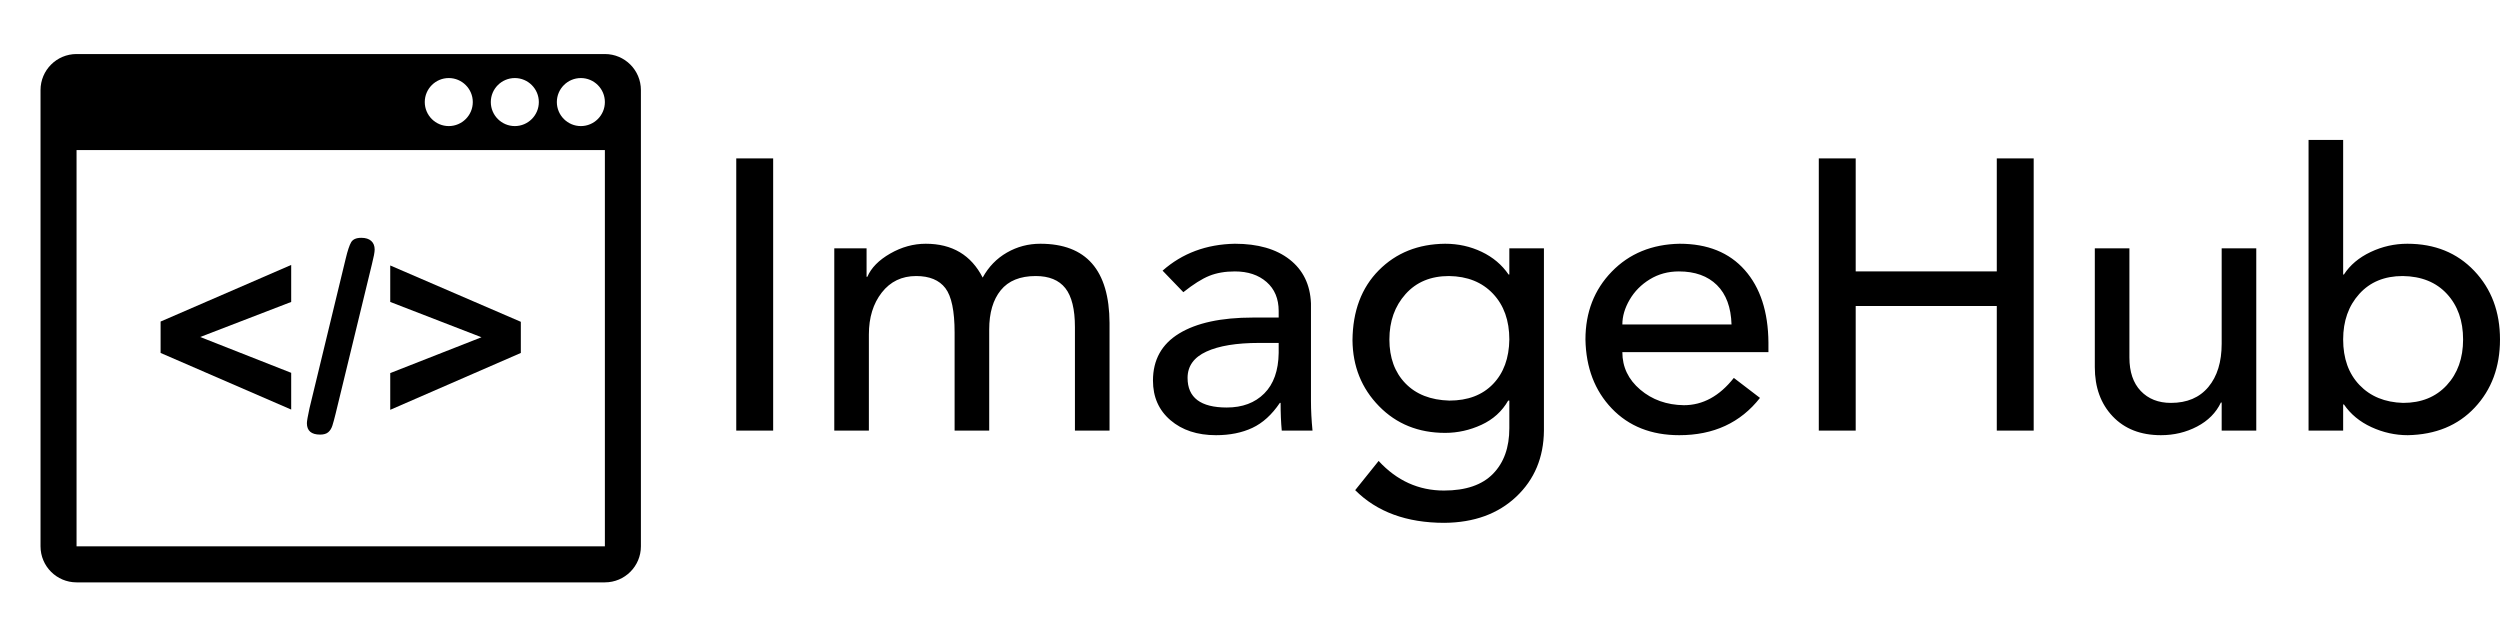
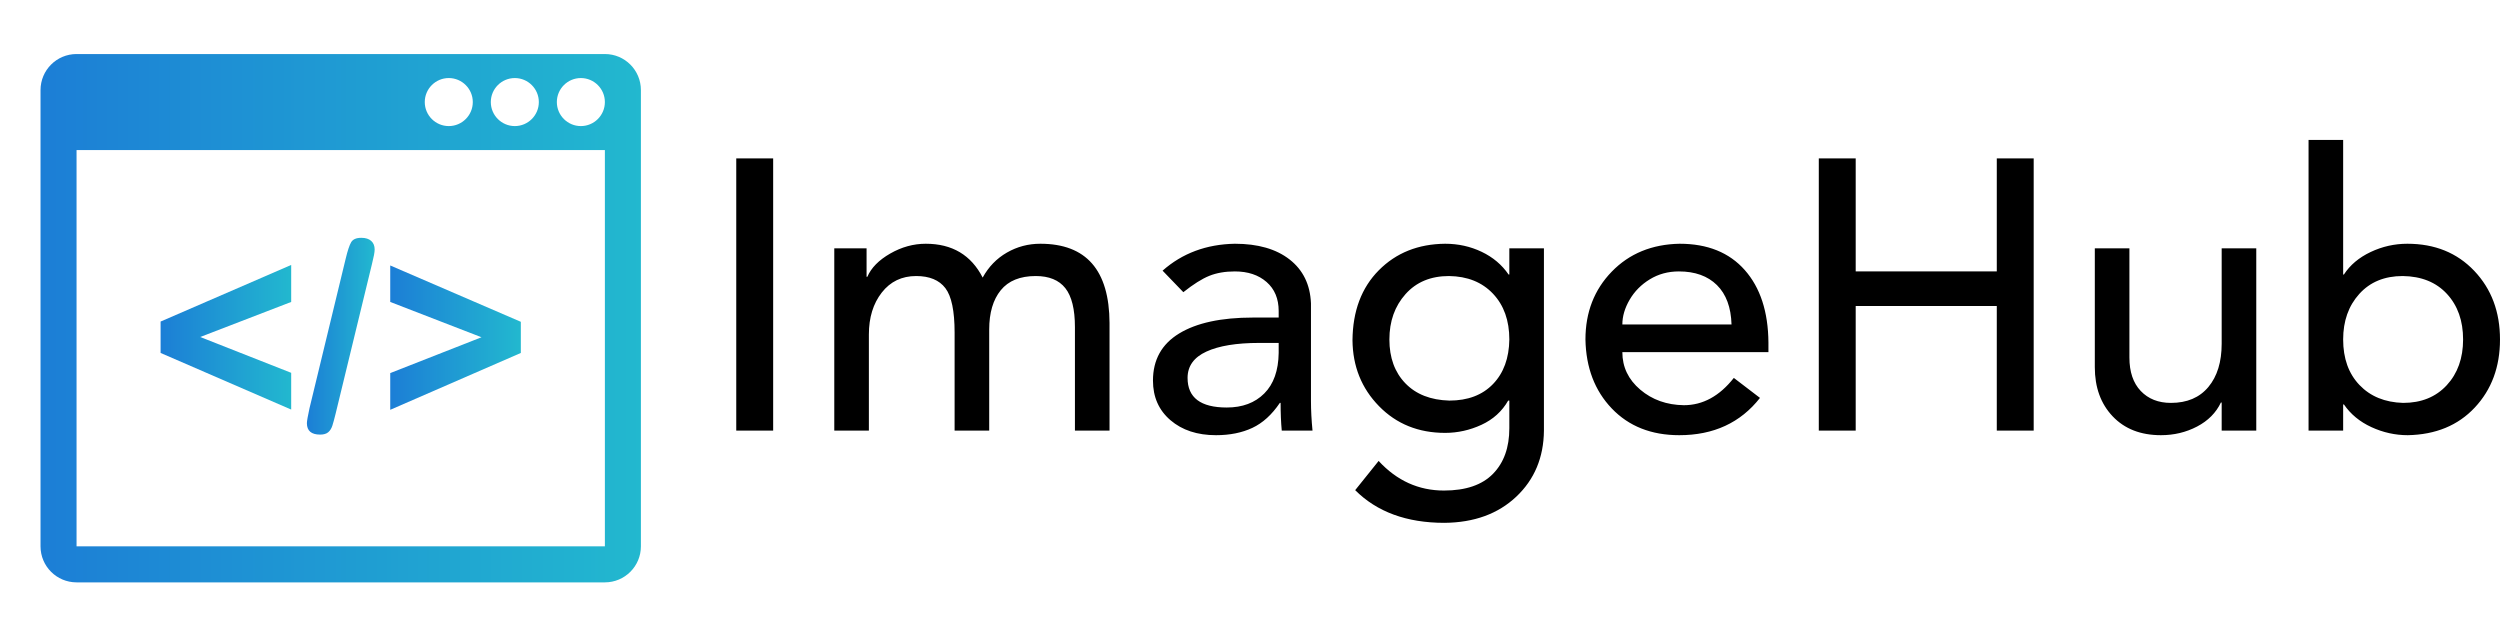
<svg viewBox="0 0 370.117 95.217">
-   <defs />
-   <g transform="matrix(0.8888334,0,0,0.8888334,6,2.667)">
+   <defs>
+     <linearGradient id="gradient">
+       <stop offset="0%" stop-color="#1C7ED6" />
+       <stop offset="100%" stop-color="#22B8CF" />
+     </linearGradient>
+   </defs>
+   <g transform="matrix(0.8888334,0,0,0.8888334,6,2.667)" fill="url(#gradient)">
    <g>
      <path d="M41.751,59.098v6.119L20,55.789v-5.232l21.751-9.427v6.162l-15.156,5.839L41.751,59.098z" />
      <path d="M55.2,41l-6.055,24.93c-0.201,0.821-0.377,1.471-0.529,1.946c-0.151,0.476-0.382,0.849-0.691,1.112   c-0.31,0.268-0.761,0.4-1.352,0.4c-1.47,0-2.206-0.636-2.206-1.902c0-0.332,0.145-1.16,0.433-2.486l6.033-24.93   c0.317-1.326,0.619-2.234,0.907-2.724c0.289-0.49,0.851-0.735,1.688-0.735c0.721,0,1.271,0.173,1.653,0.519   c0.382,0.346,0.573,0.822,0.573,1.427C55.654,39.004,55.502,39.818,55.2,41z" />
      <path d="M80,55.789L58.249,65.26v-6.119l15.2-5.967l-15.2-5.882v-6.076L80,50.6V55.789z" />
    </g>
    <path d="M94,6H6c-3.313,0-6,2.687-6,6v76c0,3.313,2.687,6,6,6h88c3.314,0,6-2.688,6-6V12C100,8.686,97.314,6,94,6z M79,10  c2.205,0,4,1.794,4,4s-1.795,4-4,4s-4-1.794-4-4S76.795,10,79,10z M68,10c2.205,0,4,1.794,4,4s-1.795,4-4,4s-4-1.794-4-4  S65.795,10,68,10z M94,88H6V22h88V88z M90,18c-2.205,0-4-1.794-4-4s1.795-4,4-4s4,1.794,4,4S92.205,18,90,18z" />
  </g>
  <g transform="matrix(2.845647,0,0,2.845647,103.8209,6.832411)">
    <path d="M3.74 5.84 l0 14.16 l-1.92 0 l0 -14.16 l1.92 0 z M11.68 10.28 c1.373 0 2.36 0.587 2.96 1.76 c0.307 -0.56 0.727 -0.993 1.26 -1.3 s1.113 -0.46 1.74 -0.46 c2.387 0 3.587 1.373 3.6 4.12 l0 5.6 l-1.8 0 l0 -5.38 c0 -0.933 -0.167 -1.61 -0.5 -2.03 s-0.847 -0.63 -1.54 -0.63 c-0.813 0 -1.42 0.247 -1.82 0.74 s-0.6 1.173 -0.6 2.04 l0 5.26 l-1.8 0 l0 -5.1 c0 -1.12 -0.16 -1.89 -0.48 -2.31 s-0.827 -0.63 -1.52 -0.63 c-0.747 0 -1.343 0.287 -1.79 0.86 s-0.67 1.3 -0.67 2.18 l0 5 l-1.8 0 l0 -9.48 l1.68 0 l0 1.48 l0.04 0 c0.2 -0.467 0.597 -0.87 1.19 -1.21 s1.21 -0.51 1.85 -0.51 z M27.76 10.28 c1.2 0 2.15 0.273 2.85 0.82 s1.07 1.307 1.11 2.28 l0 5.08 c0 0.48 0.027 0.993 0.08 1.54 l-1.6 0 c-0.04 -0.427 -0.06 -0.907 -0.06 -1.44 l-0.04 0 c-0.413 0.613 -0.89 1.047 -1.43 1.3 s-1.17 0.38 -1.89 0.38 c-0.973 0 -1.763 -0.26 -2.37 -0.78 s-0.91 -1.207 -0.91 -2.06 c0 -1.08 0.453 -1.897 1.36 -2.45 s2.187 -0.83 3.84 -0.83 l1.34 0 l0 -0.34 c0 -0.64 -0.21 -1.143 -0.63 -1.51 s-0.97 -0.55 -1.65 -0.55 c-0.507 0 -0.95 0.077 -1.33 0.23 s-0.83 0.437 -1.35 0.85 l-1.08 -1.12 c1.027 -0.907 2.28 -1.373 3.76 -1.4 z M25.3 17.26 c0 1.027 0.68 1.54 2.04 1.54 c0.813 0 1.463 -0.243 1.95 -0.73 s0.737 -1.19 0.75 -2.11 l0 -0.52 l-1.02 0 c-1.173 0 -2.087 0.15 -2.74 0.45 s-0.98 0.757 -0.98 1.37 z M38.7 10.28 c0.68 0 1.313 0.14 1.9 0.42 s1.053 0.673 1.4 1.18 l0.04 0 l0 -1.36 l1.8 0 l0 9.48 c-0.013 1.4 -0.493 2.547 -1.44 3.44 s-2.193 1.347 -3.74 1.36 c-1.96 0 -3.507 -0.567 -4.64 -1.7 l1.22 -1.52 c0.947 1.027 2.08 1.54 3.4 1.54 c1.133 0 1.983 -0.29 2.55 -0.87 s0.85 -1.37 0.85 -2.37 l0 -1.44 l-0.06 0 c-0.32 0.56 -0.783 0.98 -1.39 1.26 s-1.237 0.42 -1.89 0.42 c-1.387 0 -2.533 -0.463 -3.44 -1.39 s-1.367 -2.07 -1.38 -3.43 c0.013 -1.52 0.47 -2.733 1.37 -3.64 s2.05 -1.367 3.45 -1.38 z M35.8 15.26 c0 0.947 0.277 1.707 0.83 2.28 s1.317 0.873 2.29 0.9 c0.96 0 1.717 -0.287 2.27 -0.86 s0.837 -1.347 0.85 -2.32 c0 -0.987 -0.283 -1.78 -0.85 -2.38 s-1.33 -0.907 -2.29 -0.92 c-0.947 0 -1.7 0.313 -2.26 0.94 s-0.84 1.413 -0.84 2.36 z M50.9 10.28 c1.453 0 2.583 0.457 3.39 1.37 s1.217 2.17 1.23 3.77 l0 0.5 l-7.6 0 c0 0.773 0.31 1.423 0.93 1.95 s1.377 0.797 2.27 0.81 c0.987 0 1.853 -0.473 2.6 -1.42 l1.36 1.04 c-1.013 1.293 -2.413 1.94 -4.2 1.94 c-1.453 0 -2.623 -0.463 -3.51 -1.39 s-1.343 -2.123 -1.37 -3.59 c0 -1.413 0.457 -2.59 1.37 -3.53 s2.09 -1.423 3.53 -1.45 z M53.6 14.48 c-0.027 -0.893 -0.28 -1.577 -0.76 -2.05 s-1.14 -0.71 -1.98 -0.71 c-0.56 0 -1.063 0.137 -1.51 0.41 s-0.797 0.627 -1.05 1.06 s-0.38 0.863 -0.38 1.29 l5.68 0 z M60.06 5.84 l0 5.88 l7.34 0 l0 -5.88 l1.92 0 l0 14.16 l-1.92 0 l0 -6.48 l-7.34 0 l0 6.48 l-1.92 0 l0 -14.16 l1.92 0 z M74.3 10.52 l0 5.68 c0 0.747 0.197 1.327 0.59 1.74 s0.917 0.62 1.57 0.62 c0.84 0 1.49 -0.277 1.95 -0.83 s0.69 -1.303 0.69 -2.25 l0 -4.96 l1.8 0 l0 9.48 l-1.8 0 l0 -1.46 l-0.04 0 c-0.253 0.533 -0.667 0.95 -1.24 1.25 s-1.2 0.45 -1.88 0.45 c-1.053 0 -1.89 -0.327 -2.51 -0.98 s-0.93 -1.507 -0.93 -2.56 l0 -6.18 l1.8 0 z M85.42 4.88 l0 7 l0.04 0 c0.32 -0.493 0.783 -0.883 1.39 -1.17 s1.243 -0.43 1.91 -0.43 c1.427 0 2.587 0.47 3.48 1.41 s1.34 2.13 1.34 3.57 c0 1.427 -0.437 2.607 -1.31 3.54 s-2.037 1.413 -3.49 1.44 c-0.653 0 -1.283 -0.14 -1.89 -0.42 s-1.083 -0.673 -1.43 -1.18 l-0.04 0 l0 1.36 l-1.8 0 l0 -15.12 l1.8 0 z M85.42 15.26 c0 0.987 0.283 1.777 0.85 2.37 s1.323 0.903 2.27 0.93 c0.947 0 1.703 -0.307 2.27 -0.92 s0.85 -1.407 0.85 -2.38 s-0.28 -1.763 -0.84 -2.37 s-1.327 -0.917 -2.3 -0.93 c-0.947 0 -1.7 0.31 -2.26 0.93 s-0.84 1.41 -0.84 2.37 z" />
  </g>
</svg>
